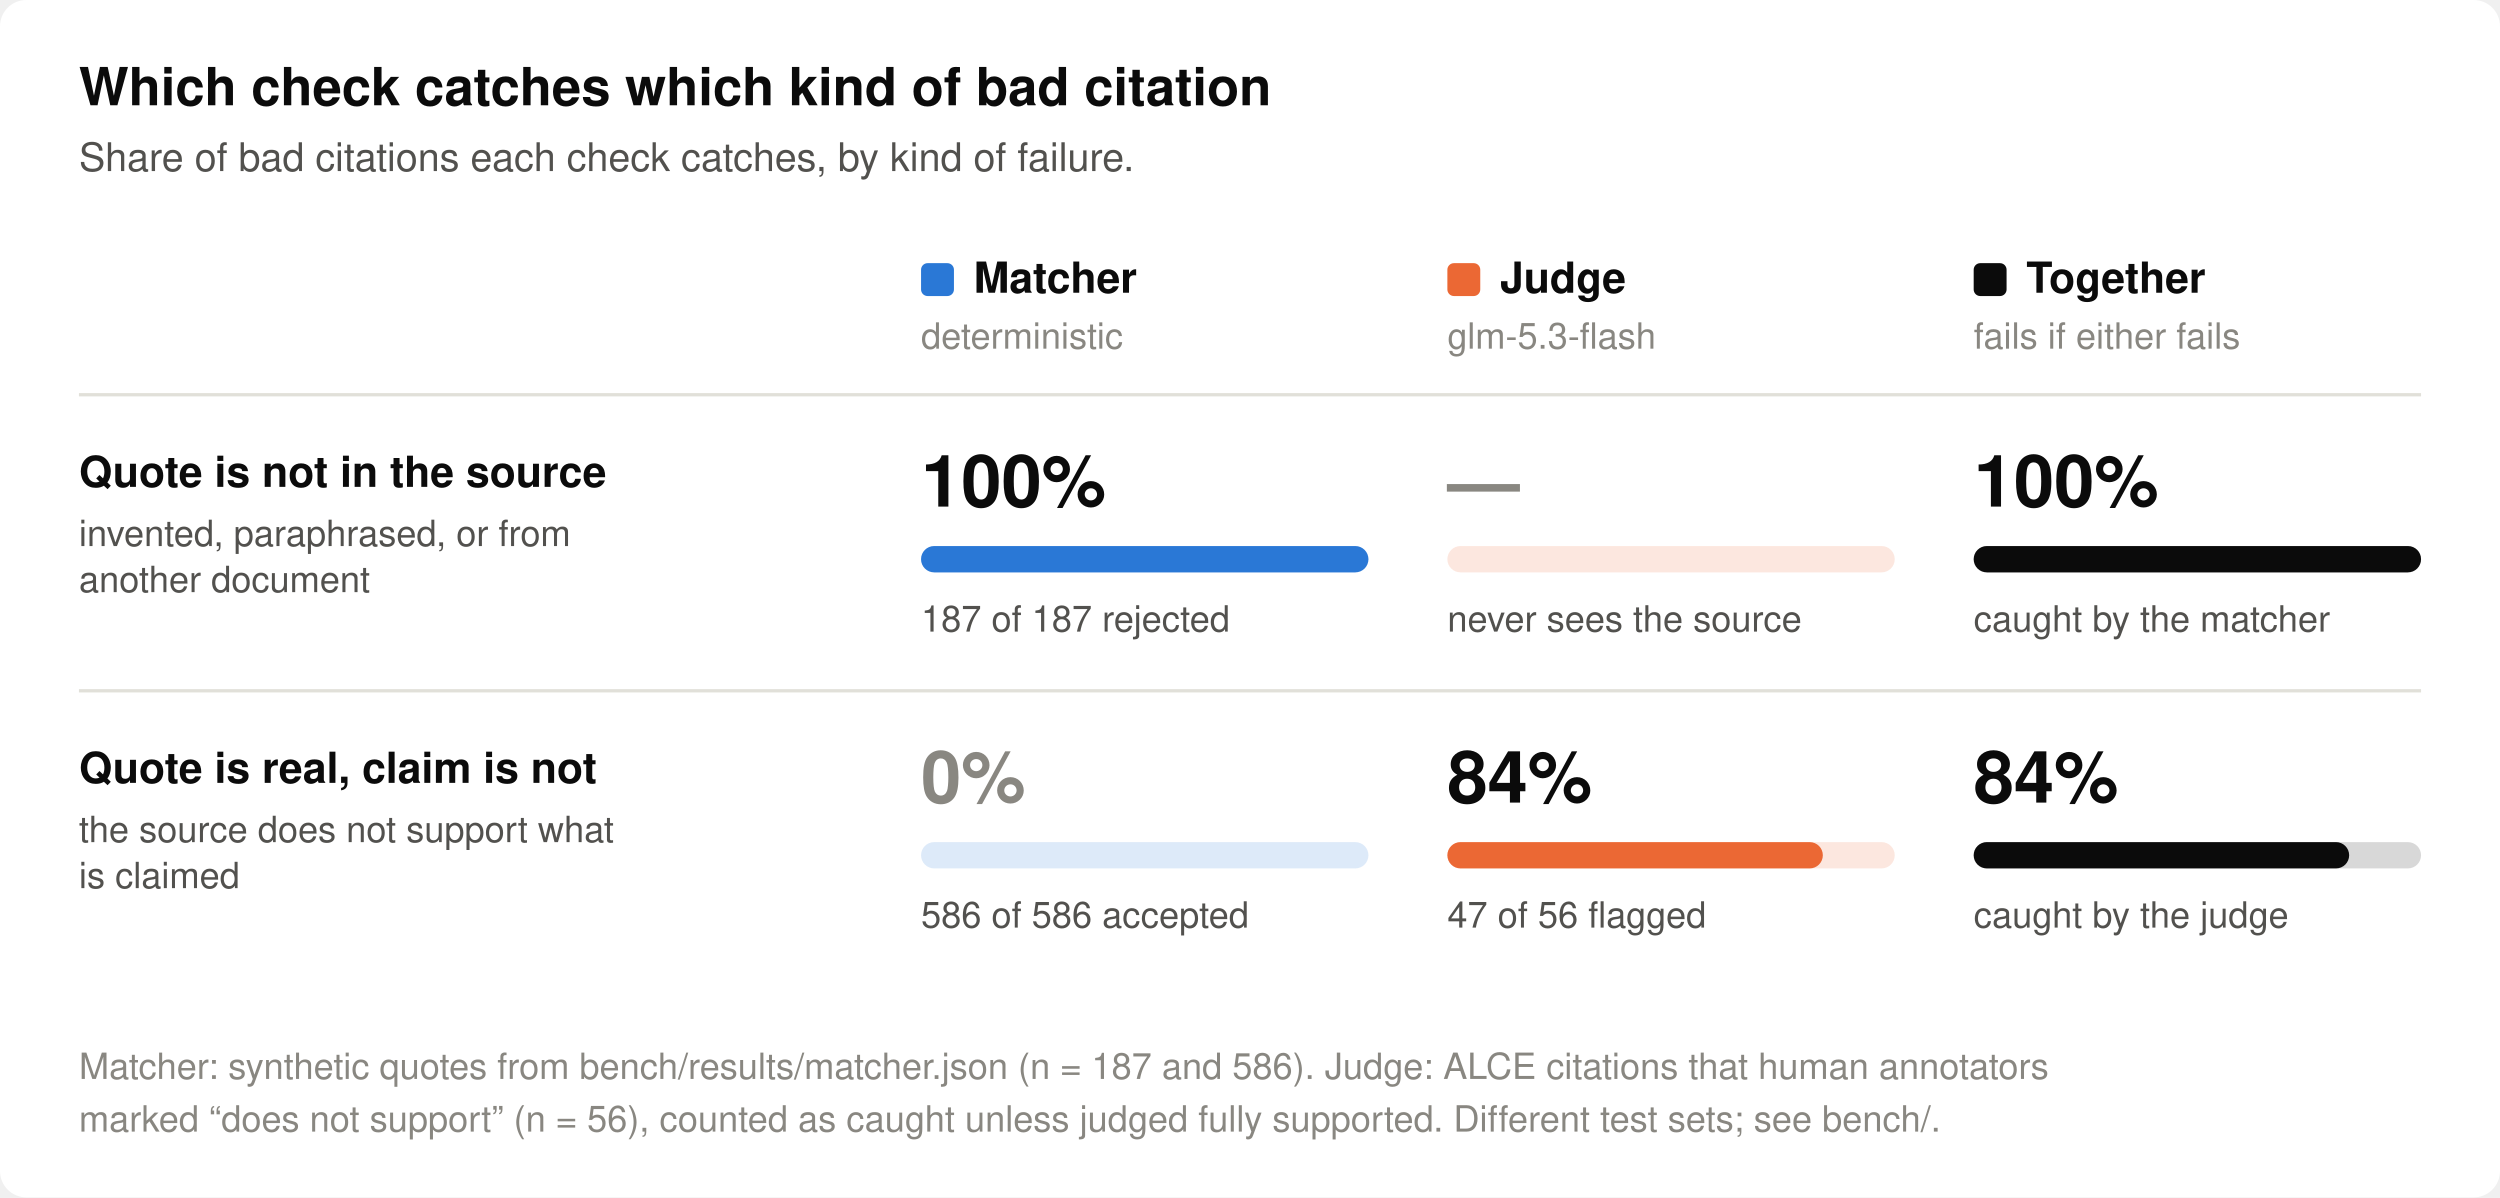
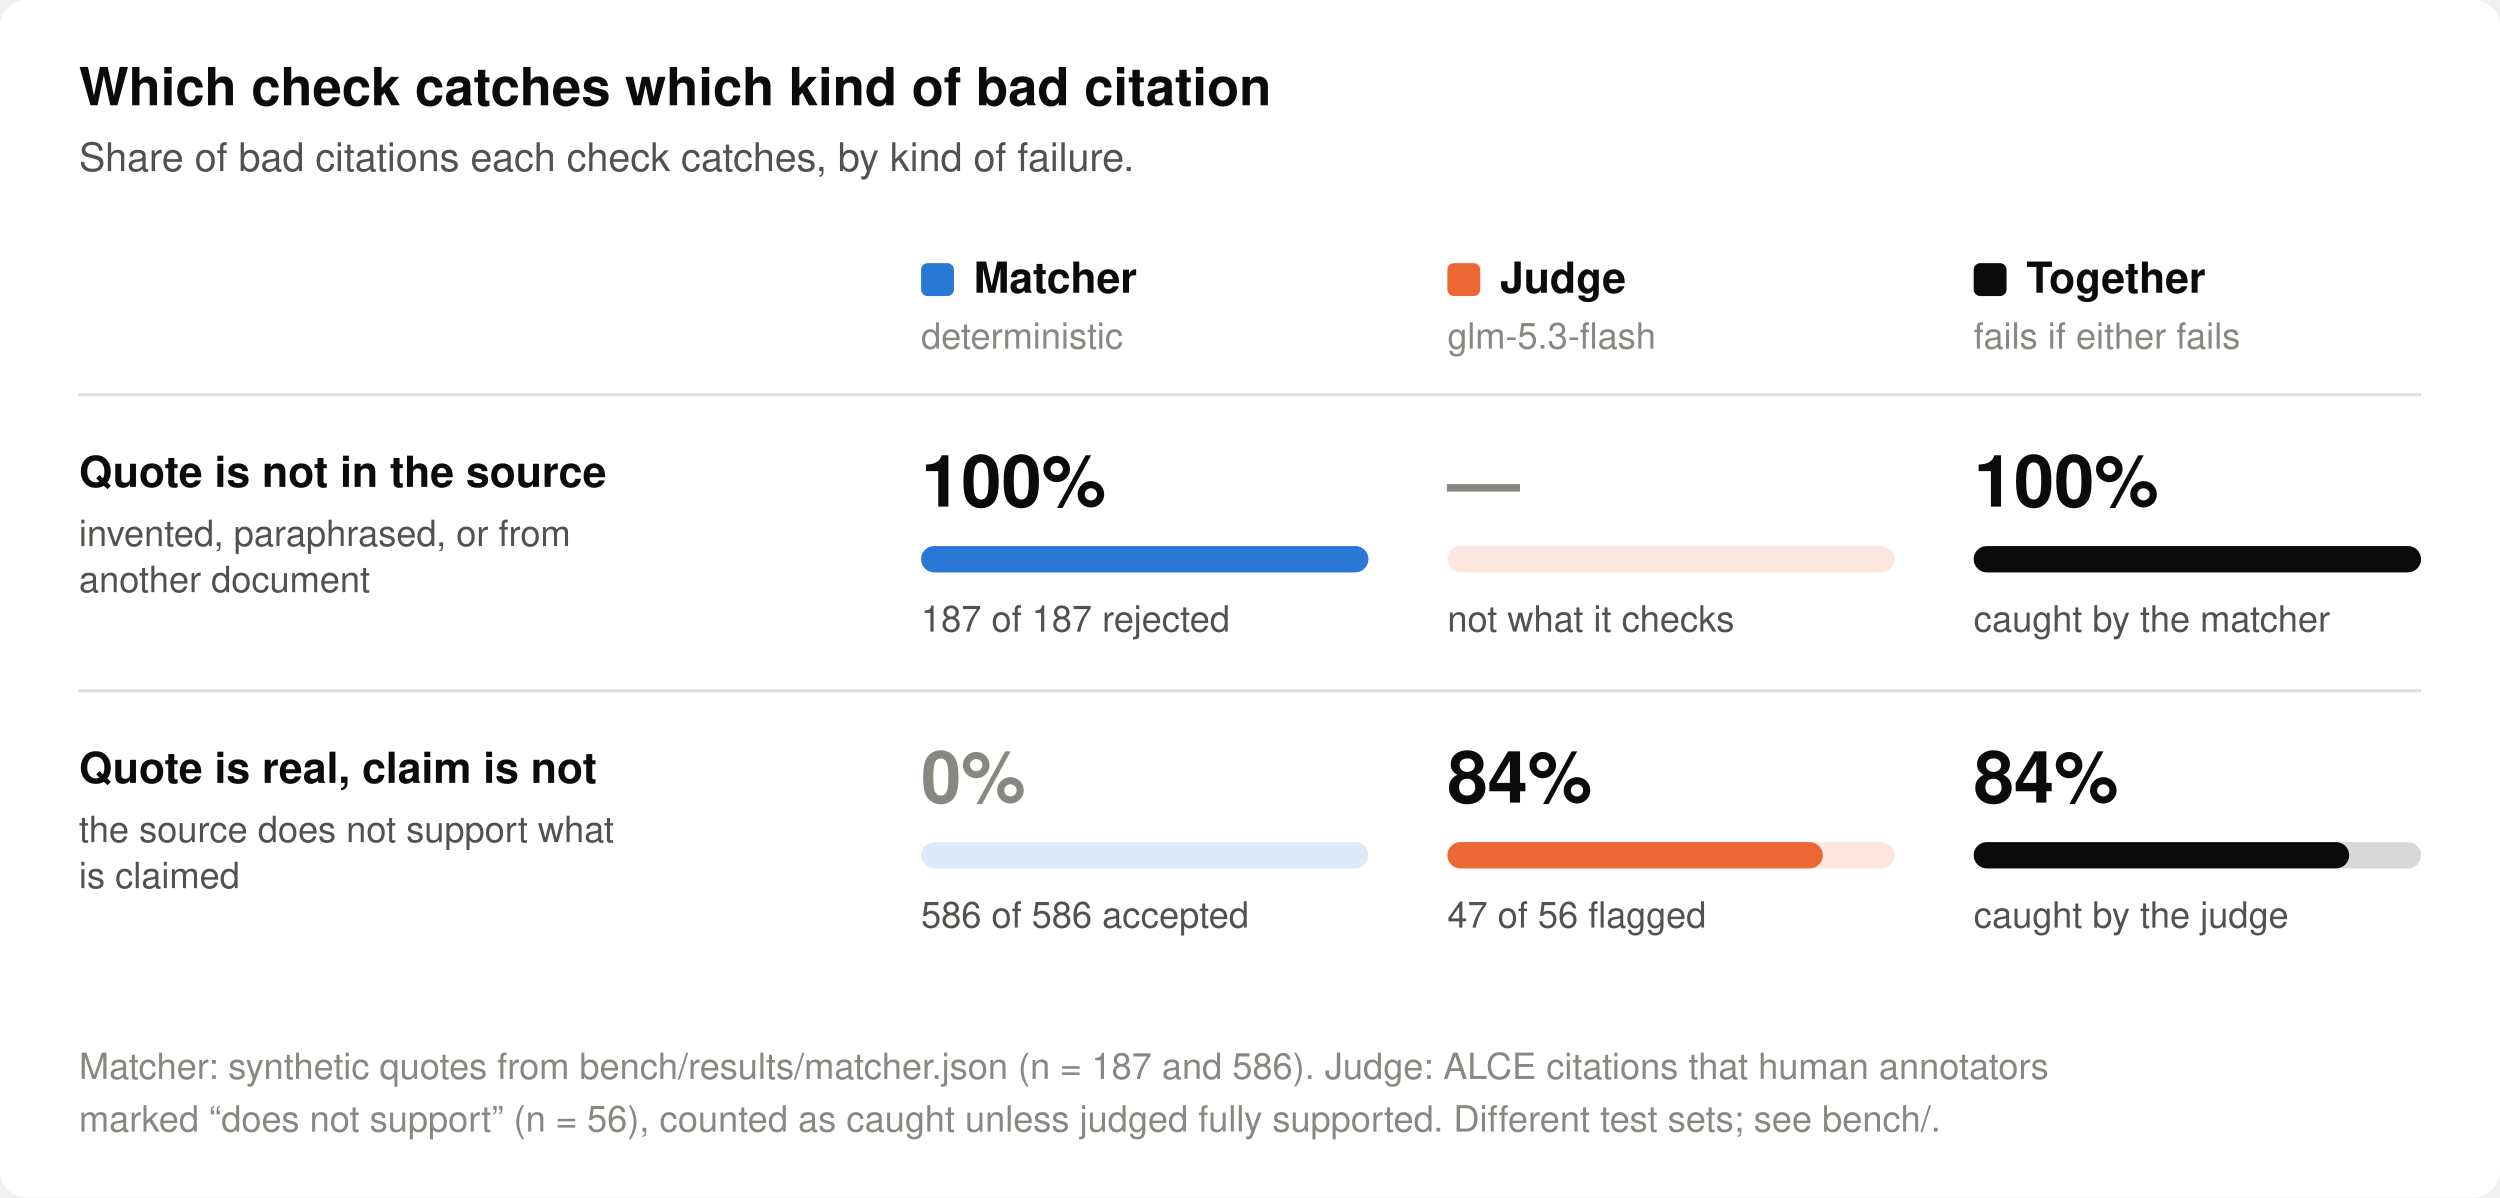
<svg xmlns="http://www.w3.org/2000/svg" width="760" height="364" viewBox="0 0 760 364" role="img" aria-label="Which check catches which failure" font-family="system-ui, -apple-system, &quot;Segoe UI&quot;, Helvetica, Arial, sans-serif">
  <rect width="760" height="364" rx="8" fill="#ffffff" />
  <text x="24" y="32" font-size="16" font-weight="600" fill="#0b0b0b" text-anchor="start">Which check catches which kind of bad citation</text>
  <text x="24" y="52" font-size="12" font-weight="400" fill="#52514e" text-anchor="start">Share of bad citations each check catches, by kind of failure.</text>
  <rect x="280" y="80" width="10" height="10" rx="2" fill="#2a78d6" />
  <text x="296" y="89" font-size="13" font-weight="600" fill="#0b0b0b" text-anchor="start">Matcher</text>
  <text x="280" y="106" font-size="11" font-weight="400" fill="#898781" text-anchor="start">deterministic</text>
  <rect x="440" y="80" width="10" height="10" rx="2" fill="#eb6834" />
  <text x="456" y="89" font-size="13" font-weight="600" fill="#0b0b0b" text-anchor="start">Judge</text>
  <text x="440" y="106" font-size="11" font-weight="400" fill="#898781" text-anchor="start">glm-5.3-flash</text>
  <rect x="600" y="80" width="10" height="10" rx="2" fill="#0b0b0b" />
  <text x="616" y="89" font-size="13" font-weight="600" fill="#0b0b0b" text-anchor="start">Together</text>
  <text x="600" y="106" font-size="11" font-weight="400" fill="#898781" text-anchor="start">fails if either fails</text>
  <line x1="24" y1="120" x2="736" y2="120" stroke="#e1e0d9" stroke-width="1" />
  <text x="24" y="148" font-size="13" font-weight="600" fill="#0b0b0b" text-anchor="start">Quote is not in the source</text>
  <text x="24" y="166" font-size="11" font-weight="400" fill="#52514e" text-anchor="start">invented, paraphrased, or from</text>
  <text x="24" y="180" font-size="11" font-weight="400" fill="#52514e" text-anchor="start">another document</text>
  <text x="280" y="154" font-size="22" font-weight="600" fill="#0b0b0b" text-anchor="start">100%</text>
  <rect x="280" y="166" width="136" height="8" rx="4" fill="#2a78d6" fill-opacity="0.16" />
  <rect x="280" y="166" width="136" height="8" rx="4" fill="#2a78d6" />
  <text x="280" y="192" font-size="11" font-weight="400" fill="#52514e" text-anchor="start">187 of 187 rejected</text>
  <text x="440" y="154" font-size="22" font-weight="600" fill="#898781" text-anchor="start">—</text>
  <rect x="440" y="166" width="136" height="8" rx="4" fill="#eb6834" fill-opacity="0.16" />
-   <text x="440" y="192" font-size="11" font-weight="400" fill="#52514e" text-anchor="start">never sees the source</text>
+   <text x="440" y="192" font-size="11" font-weight="400" fill="#52514e" text-anchor="start">not what it checks</text>
  <text x="600" y="154" font-size="22" font-weight="600" fill="#0b0b0b" text-anchor="start">100%</text>
  <rect x="600" y="166" width="136" height="8" rx="4" fill="#0b0b0b" fill-opacity="0.16" />
  <rect x="600" y="166" width="136" height="8" rx="4" fill="#0b0b0b" />
  <text x="600" y="192" font-size="11" font-weight="400" fill="#52514e" text-anchor="start">caught by the matcher</text>
  <line x1="24" y1="210" x2="736" y2="210" stroke="#e1e0d9" stroke-width="1" />
  <text x="24" y="238" font-size="13" font-weight="600" fill="#0b0b0b" text-anchor="start">Quote is real, claim is not</text>
  <text x="24" y="256" font-size="11" font-weight="400" fill="#52514e" text-anchor="start">the source does not support what</text>
  <text x="24" y="270" font-size="11" font-weight="400" fill="#52514e" text-anchor="start">is claimed</text>
  <text x="280" y="244" font-size="22" font-weight="600" fill="#898781" text-anchor="start">0%</text>
  <rect x="280" y="256" width="136" height="8" rx="4" fill="#2a78d6" fill-opacity="0.16" />
  <text x="280" y="282" font-size="11" font-weight="400" fill="#52514e" text-anchor="start">586 of 586 accepted</text>
  <text x="440" y="244" font-size="22" font-weight="600" fill="#0b0b0b" text-anchor="start">84%</text>
  <rect x="440" y="256" width="136" height="8" rx="4" fill="#eb6834" fill-opacity="0.16" />
  <rect x="440" y="256" width="114.143" height="8" rx="4" fill="#eb6834" />
  <text x="440" y="282" font-size="11" font-weight="400" fill="#52514e" text-anchor="start">47 of 56 flagged</text>
  <text x="600" y="244" font-size="22" font-weight="600" fill="#0b0b0b" text-anchor="start">84%</text>
  <rect x="600" y="256" width="136" height="8" rx="4" fill="#0b0b0b" fill-opacity="0.16" />
  <rect x="600" y="256" width="114.143" height="8" rx="4" fill="#0b0b0b" />
  <text x="600" y="282" font-size="11" font-weight="400" fill="#52514e" text-anchor="start">caught by the judge</text>
  <text x="24" y="328" font-size="11" font-weight="400" fill="#898781" text-anchor="start">Matcher: synthetic quotes from bench/results/matcher.json (n = 187 and 586). Judge: ALCE citations that human annotators</text>
  <text x="24" y="344" font-size="11" font-weight="400" fill="#898781" text-anchor="start">marked “does not support” (n = 56), counted as caught unless judged fully supported. Different test sets; see bench/.</text>
</svg>
